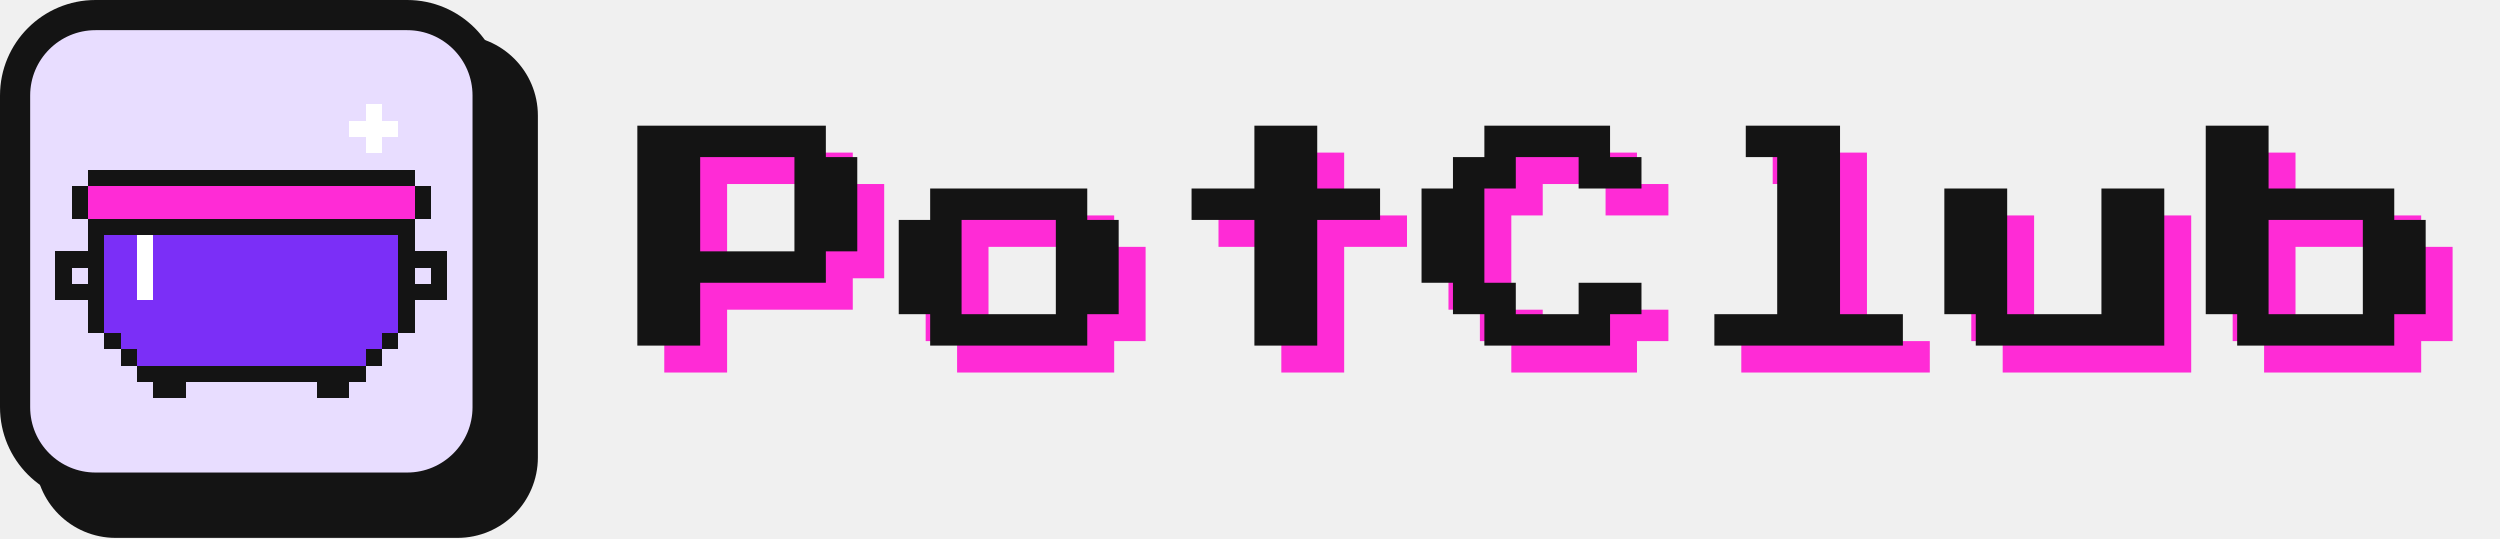
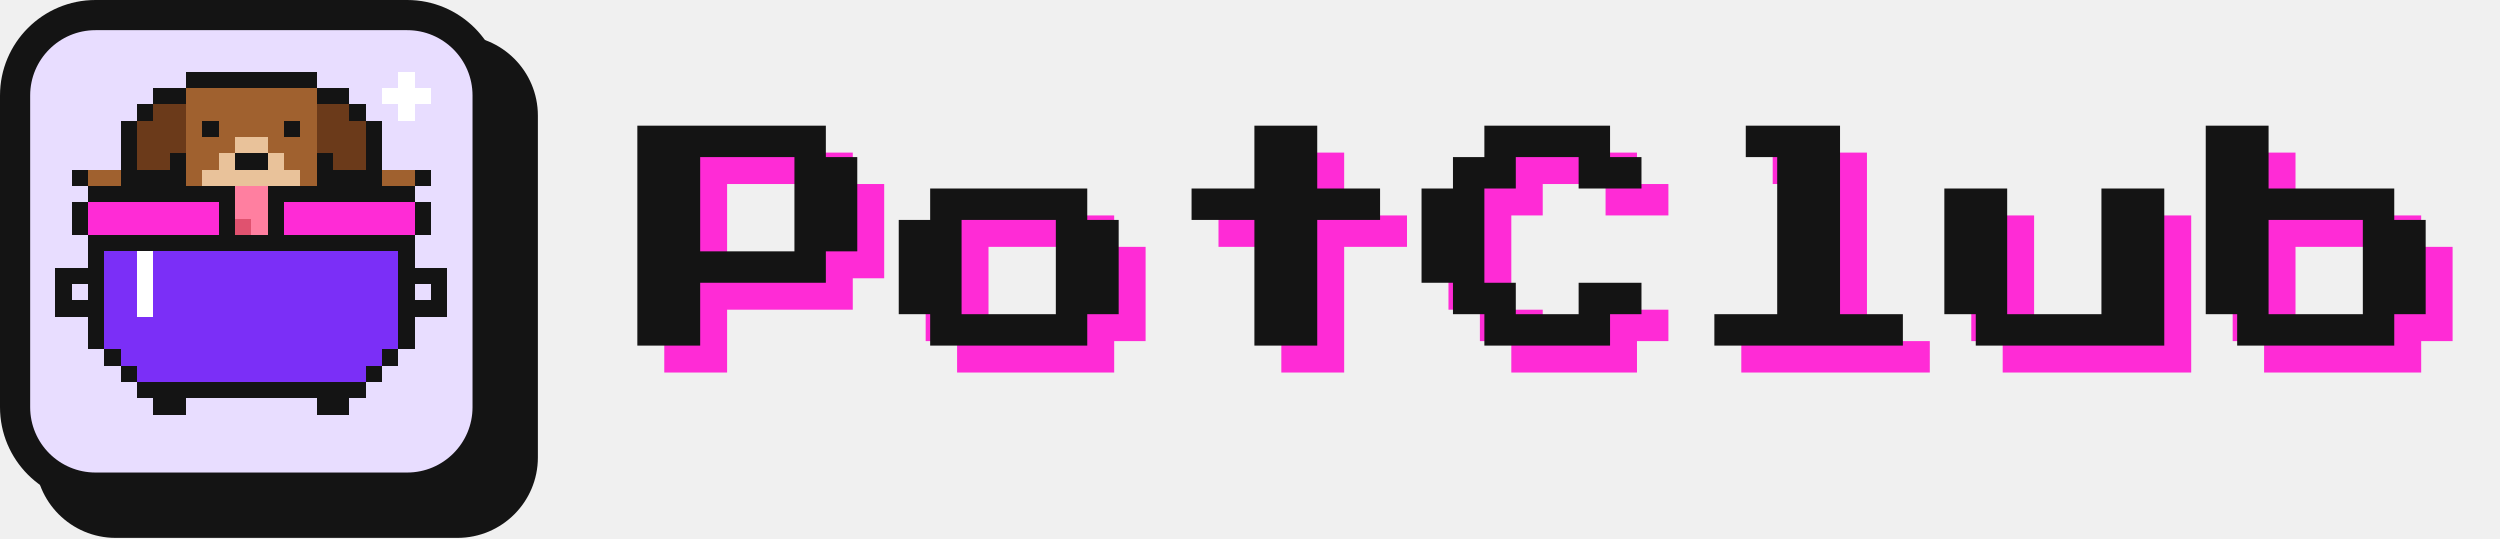
<svg xmlns="http://www.w3.org/2000/svg" viewBox="0 0 557 120" width="557" height="120" role="img" aria-labelledby="t">
  <rect x="7.84" y="7.84" width="112" height="112" rx="17.92" fill="#141414" />
  <rect x="3.36" y="3.36" width="105.28" height="105.28" rx="17.92" fill="#E8DDFF" stroke="#141414" stroke-width="6.72" />
  <g shape-rendering="crispEdges">
-     <rect x="81.48" y="23.24" width="3.64" height="3.64" fill="#FFFFFF" />
-     <rect x="77.84" y="26.88" width="10.92" height="3.64" fill="#FFFFFF" />
-     <rect x="81.48" y="30.52" width="3.64" height="3.64" fill="#FFFFFF" />
-     <rect x="19.6" y="37.8" width="72.8" height="3.64" fill="#141414" />
-     <rect x="15.96" y="41.44" width="3.64" height="3.64" fill="#141414" />
-     <rect x="19.6" y="41.44" width="72.8" height="3.64" fill="#FF2BD6" />
-     <rect x="92.4" y="41.44" width="3.64" height="3.64" fill="#141414" />
+     <rect x="41.44" y="15.96" width="29.12" height="3.64" fill="#141414" />
+     <rect x="88.76" y="15.96" width="3.64" height="3.64" fill="#FFFFFF" />
+     <rect x="34.16" y="19.6" width="7.28" height="3.64" fill="#141414" />
+     <rect x="41.44" y="19.6" width="29.12" height="3.64" fill="#A0612F" />
+     <rect x="70.56" y="19.6" width="7.28" height="3.64" fill="#141414" />
+     <rect x="85.12" y="19.6" width="10.92" height="3.64" fill="#FFFFFF" />
+     <rect x="30.52" y="23.24" width="3.64" height="3.64" fill="#141414" />
+     <rect x="34.16" y="23.24" width="7.28" height="3.64" fill="#6B3A1A" />
+     <rect x="41.44" y="23.24" width="29.12" height="3.64" fill="#A0612F" />
+     <rect x="70.56" y="23.24" width="7.28" height="3.64" fill="#6B3A1A" />
+     <rect x="77.84" y="23.24" width="3.64" height="3.64" fill="#141414" />
+     <rect x="88.76" y="23.24" width="3.64" height="3.64" fill="#FFFFFF" />
+     <rect x="26.88" y="26.88" width="3.64" height="3.64" fill="#141414" />
+     <rect x="30.52" y="26.88" width="10.92" height="3.64" fill="#6B3A1A" />
+     <rect x="41.44" y="26.88" width="3.64" height="3.64" fill="#A0612F" />
+     <rect x="45.08" y="26.88" width="3.64" height="3.64" fill="#141414" />
+     <rect x="48.72" y="26.88" width="14.56" height="3.64" fill="#A0612F" />
+     <rect x="63.28" y="26.88" width="3.64" height="3.64" fill="#141414" />
+     <rect x="66.92" y="26.88" width="3.64" height="3.64" fill="#A0612F" />
+     <rect x="70.56" y="26.88" width="10.92" height="3.64" fill="#6B3A1A" />
+     <rect x="81.48" y="26.88" width="3.64" height="3.64" fill="#141414" />
+     <rect x="26.88" y="30.52" width="3.64" height="3.64" fill="#141414" />
+     <rect x="30.52" y="30.52" width="10.92" height="3.64" fill="#6B3A1A" />
+     <rect x="41.44" y="30.52" width="10.92" height="3.64" fill="#A0612F" />
+     <rect x="52.36" y="30.52" width="7.28" height="3.64" fill="#E9C29A" />
+     <rect x="59.64" y="30.52" width="10.92" height="3.64" fill="#A0612F" />
+     <rect x="70.56" y="30.52" width="10.92" height="3.64" fill="#6B3A1A" />
+     <rect x="81.48" y="30.52" width="3.64" height="3.64" fill="#141414" />
+     <rect x="26.88" y="34.16" width="3.64" height="3.64" fill="#141414" />
+     <rect x="30.52" y="34.16" width="7.28" height="3.64" fill="#6B3A1A" />
+     <rect x="37.8" y="34.16" width="3.64" height="3.64" fill="#141414" />
+     <rect x="41.44" y="34.16" width="7.28" height="3.64" fill="#A0612F" />
+     <rect x="48.72" y="34.16" width="3.64" height="3.64" fill="#E9C29A" />
+     <rect x="52.36" y="34.16" width="7.28" height="3.64" fill="#141414" />
+     <rect x="59.64" y="34.16" width="3.64" height="3.64" fill="#E9C29A" />
+     <rect x="63.28" y="34.16" width="7.28" height="3.64" fill="#A0612F" />
+     <rect x="70.56" y="34.16" width="3.64" height="3.64" fill="#141414" />
+     <rect x="74.2" y="34.16" width="7.28" height="3.64" fill="#6B3A1A" />
+     <rect x="81.48" y="34.16" width="3.64" height="3.64" fill="#141414" />
+     <rect x="15.96" y="37.8" width="3.64" height="3.64" fill="#141414" />
+     <rect x="19.6" y="37.8" width="7.28" height="3.64" fill="#A0612F" />
+     <rect x="26.88" y="37.8" width="14.56" height="3.64" fill="#141414" />
+     <rect x="41.44" y="37.8" width="3.64" height="3.64" fill="#A0612F" />
+     <rect x="45.08" y="37.8" width="21.84" height="3.64" fill="#E9C29A" />
+     <rect x="66.92" y="37.8" width="3.64" height="3.64" fill="#A0612F" />
+     <rect x="70.56" y="37.8" width="14.56" height="3.64" fill="#141414" />
+     <rect x="85.12" y="37.8" width="7.28" height="3.64" fill="#A0612F" />
+     <rect x="92.4" y="37.8" width="3.64" height="3.64" fill="#141414" />
+     <rect x="19.6" y="41.44" width="32.76" height="3.64" fill="#141414" />
+     <rect x="52.36" y="41.44" width="7.28" height="3.64" fill="#FF7FA0" />
+     <rect x="59.64" y="41.44" width="32.76" height="3.64" fill="#141414" />
    <rect x="15.96" y="45.08" width="3.64" height="3.64" fill="#141414" />
-     <rect x="19.6" y="45.08" width="72.8" height="3.64" fill="#FF2BD6" />
+     <rect x="19.6" y="45.08" width="29.12" height="3.64" fill="#FF2BD6" />
+     <rect x="48.72" y="45.08" width="3.64" height="3.64" fill="#141414" />
+     <rect x="52.36" y="45.08" width="7.28" height="3.64" fill="#FF7FA0" />
+     <rect x="59.64" y="45.08" width="3.64" height="3.64" fill="#141414" />
+     <rect x="63.28" y="45.08" width="29.12" height="3.64" fill="#FF2BD6" />
    <rect x="92.4" y="45.08" width="3.64" height="3.64" fill="#141414" />
-     <rect x="19.6" y="48.72" width="72.8" height="3.64" fill="#141414" />
-     <rect x="19.6" y="52.36" width="3.64" height="3.64" fill="#141414" />
-     <rect x="23.24" y="52.36" width="7.28" height="3.64" fill="#7B2FF7" />
-     <rect x="30.52" y="52.36" width="3.64" height="3.64" fill="#FFFFFF" />
-     <rect x="34.16" y="52.36" width="54.6" height="3.64" fill="#7B2FF7" />
-     <rect x="88.76" y="52.36" width="3.64" height="3.64" fill="#141414" />
-     <rect x="12.32" y="56" width="10.92" height="3.64" fill="#141414" />
+     <rect x="15.96" y="48.72" width="3.64" height="3.64" fill="#141414" />
+     <rect x="19.6" y="48.72" width="29.12" height="3.64" fill="#FF2BD6" />
+     <rect x="48.72" y="48.72" width="3.64" height="3.64" fill="#141414" />
+     <rect x="52.36" y="48.72" width="3.64" height="3.64" fill="#E0526F" />
+     <rect x="56" y="48.72" width="3.64" height="3.64" fill="#FF7FA0" />
+     <rect x="59.64" y="48.72" width="3.64" height="3.64" fill="#141414" />
+     <rect x="63.28" y="48.72" width="29.12" height="3.64" fill="#FF2BD6" />
+     <rect x="92.4" y="48.72" width="3.64" height="3.64" fill="#141414" />
+     <rect x="19.6" y="52.36" width="72.8" height="3.64" fill="#141414" />
+     <rect x="19.6" y="56" width="3.64" height="3.64" fill="#141414" />
    <rect x="23.24" y="56" width="7.28" height="3.64" fill="#7B2FF7" />
    <rect x="30.52" y="56" width="3.64" height="3.64" fill="#FFFFFF" />
    <rect x="34.16" y="56" width="54.6" height="3.64" fill="#7B2FF7" />
-     <rect x="88.76" y="56" width="10.92" height="3.64" fill="#141414" />
-     <rect x="12.32" y="59.64" width="3.64" height="3.64" fill="#141414" />
-     <rect x="19.6" y="59.64" width="3.64" height="3.64" fill="#141414" />
+     <rect x="88.76" y="56" width="3.64" height="3.64" fill="#141414" />
+     <rect x="12.32" y="59.64" width="10.92" height="3.64" fill="#141414" />
    <rect x="23.24" y="59.64" width="7.28" height="3.64" fill="#7B2FF7" />
    <rect x="30.52" y="59.64" width="3.64" height="3.64" fill="#FFFFFF" />
    <rect x="34.16" y="59.64" width="54.6" height="3.64" fill="#7B2FF7" />
-     <rect x="88.76" y="59.64" width="3.64" height="3.64" fill="#141414" />
-     <rect x="96.04" y="59.64" width="3.64" height="3.64" fill="#141414" />
-     <rect x="12.32" y="63.28" width="10.92" height="3.64" fill="#141414" />
+     <rect x="88.76" y="59.64" width="10.92" height="3.64" fill="#141414" />
+     <rect x="12.32" y="63.28" width="3.64" height="3.64" fill="#141414" />
+     <rect x="19.6" y="63.28" width="3.64" height="3.64" fill="#141414" />
    <rect x="23.24" y="63.28" width="7.28" height="3.64" fill="#7B2FF7" />
    <rect x="30.52" y="63.28" width="3.64" height="3.64" fill="#FFFFFF" />
    <rect x="34.16" y="63.28" width="54.6" height="3.64" fill="#7B2FF7" />
-     <rect x="88.76" y="63.28" width="10.92" height="3.64" fill="#141414" />
-     <rect x="19.6" y="66.92" width="3.64" height="3.64" fill="#141414" />
-     <rect x="23.24" y="66.92" width="65.52" height="3.64" fill="#7B2FF7" />
-     <rect x="88.76" y="66.92" width="3.64" height="3.64" fill="#141414" />
+     <rect x="88.76" y="63.28" width="3.64" height="3.64" fill="#141414" />
+     <rect x="96.04" y="63.28" width="3.64" height="3.64" fill="#141414" />
+     <rect x="12.32" y="66.92" width="10.92" height="3.64" fill="#141414" />
+     <rect x="23.24" y="66.92" width="7.28" height="3.64" fill="#7B2FF7" />
+     <rect x="30.52" y="66.92" width="3.64" height="3.64" fill="#FFFFFF" />
+     <rect x="34.16" y="66.92" width="54.6" height="3.64" fill="#7B2FF7" />
+     <rect x="88.76" y="66.92" width="10.92" height="3.64" fill="#141414" />
    <rect x="19.6" y="70.56" width="3.64" height="3.64" fill="#141414" />
    <rect x="23.24" y="70.56" width="65.52" height="3.64" fill="#7B2FF7" />
    <rect x="88.76" y="70.56" width="3.64" height="3.64" fill="#141414" />
-     <rect x="23.24" y="74.2" width="3.64" height="3.64" fill="#141414" />
-     <rect x="26.88" y="74.2" width="58.24" height="3.64" fill="#7B2FF7" />
-     <rect x="85.12" y="74.2" width="3.64" height="3.64" fill="#141414" />
-     <rect x="26.88" y="77.84" width="3.64" height="3.64" fill="#141414" />
-     <rect x="30.52" y="77.84" width="50.96" height="3.64" fill="#7B2FF7" />
-     <rect x="81.48" y="77.84" width="3.64" height="3.64" fill="#141414" />
-     <rect x="30.52" y="81.48" width="50.96" height="3.64" fill="#141414" />
-     <rect x="34.16" y="85.12" width="7.28" height="3.64" fill="#141414" />
-     <rect x="70.56" y="85.12" width="7.28" height="3.64" fill="#141414" />
+     <rect x="19.6" y="74.2" width="3.64" height="3.64" fill="#141414" />
+     <rect x="23.24" y="74.2" width="65.52" height="3.64" fill="#7B2FF7" />
+     <rect x="88.76" y="74.2" width="3.64" height="3.64" fill="#141414" />
+     <rect x="23.24" y="77.84" width="3.64" height="3.64" fill="#141414" />
+     <rect x="26.88" y="77.84" width="58.24" height="3.64" fill="#7B2FF7" />
+     <rect x="85.12" y="77.84" width="3.64" height="3.64" fill="#141414" />
+     <rect x="26.88" y="81.48" width="3.64" height="3.64" fill="#141414" />
+     <rect x="30.52" y="81.48" width="50.96" height="3.64" fill="#7B2FF7" />
+     <rect x="81.48" y="81.48" width="3.64" height="3.64" fill="#141414" />
+     <rect x="30.52" y="85.12" width="50.96" height="3.64" fill="#141414" />
+     <rect x="34.16" y="88.76" width="7.28" height="3.64" fill="#141414" />
+     <rect x="70.56" y="88.76" width="7.28" height="3.64" fill="#141414" />
  </g>
  <path d="M148.0 83.0V34.0H190.0V41.0H197.0V62.0H190.0V69.0H162.0V83.0ZM162.0 62.0H183.0V41.0H162.0ZM213.24 83.0V76.0H206.24V55.0H213.24V48.0H248.24V55.0H255.24V76.0H248.24V83.0ZM220.24 76.0H241.24V55.0H220.24ZM285.48 83.0V55.0H271.48V48.0H285.48V34.0H299.48V48.0H313.48V55.0H299.48V83.0ZM336.72 83.0V76.0H329.72V69.0H322.72V48.0H329.72V41.0H336.72V34.0H364.72V41.0H371.72V48.0H357.72V41.0H343.72V48.0H336.72V69.0H343.72V76.0H357.72V69.0H371.72V76.0H364.72V83.0ZM387.96 83.0V76.0H401.96V41.0H394.96V34.0H415.96V76.0H429.96V83.0ZM446.2 83.0V76.0H439.2V48.0H453.2V76.0H474.2V48.0H488.2V83.0ZM504.44 83.0V76.0H497.44V34.0H511.44V48.0H539.44V55.0H546.44V76.0H539.44V83.0ZM511.44 76.0H532.44V55.0H511.44Z" fill="#FF2BD6" />
  <path d="M142.0 77.0V28.0H184.0V35.0H191.0V56.0H184.0V63.0H156.0V77.0ZM156.0 56.0H177.0V35.0H156.0ZM207.24 77.0V70.0H200.24V49.0H207.24V42.0H242.24V49.0H249.24V70.0H242.24V77.0ZM214.24 70.0H235.24V49.0H214.24ZM279.48 77.0V49.0H265.48V42.0H279.48V28.0H293.48V42.0H307.48V49.0H293.48V77.0ZM330.72 77.0V70.0H323.72V63.0H316.72V42.0H323.72V35.0H330.72V28.0H358.72V35.0H365.72V42.0H351.72V35.0H337.72V42.0H330.72V63.0H337.72V70.0H351.72V63.0H365.72V70.0H358.72V77.0ZM381.96 77.0V70.0H395.96V35.0H388.96V28.0H409.96V70.0H423.96V77.0ZM440.2 77.0V70.0H433.2V42.0H447.2V70.0H468.2V42.0H482.2V77.0ZM498.44 77.0V70.0H491.44V28.0H505.44V42.0H533.44V49.0H540.44V70.0H533.44V77.0ZM505.44 70.0H526.44V49.0H505.44Z" fill="#141414" />
</svg>
